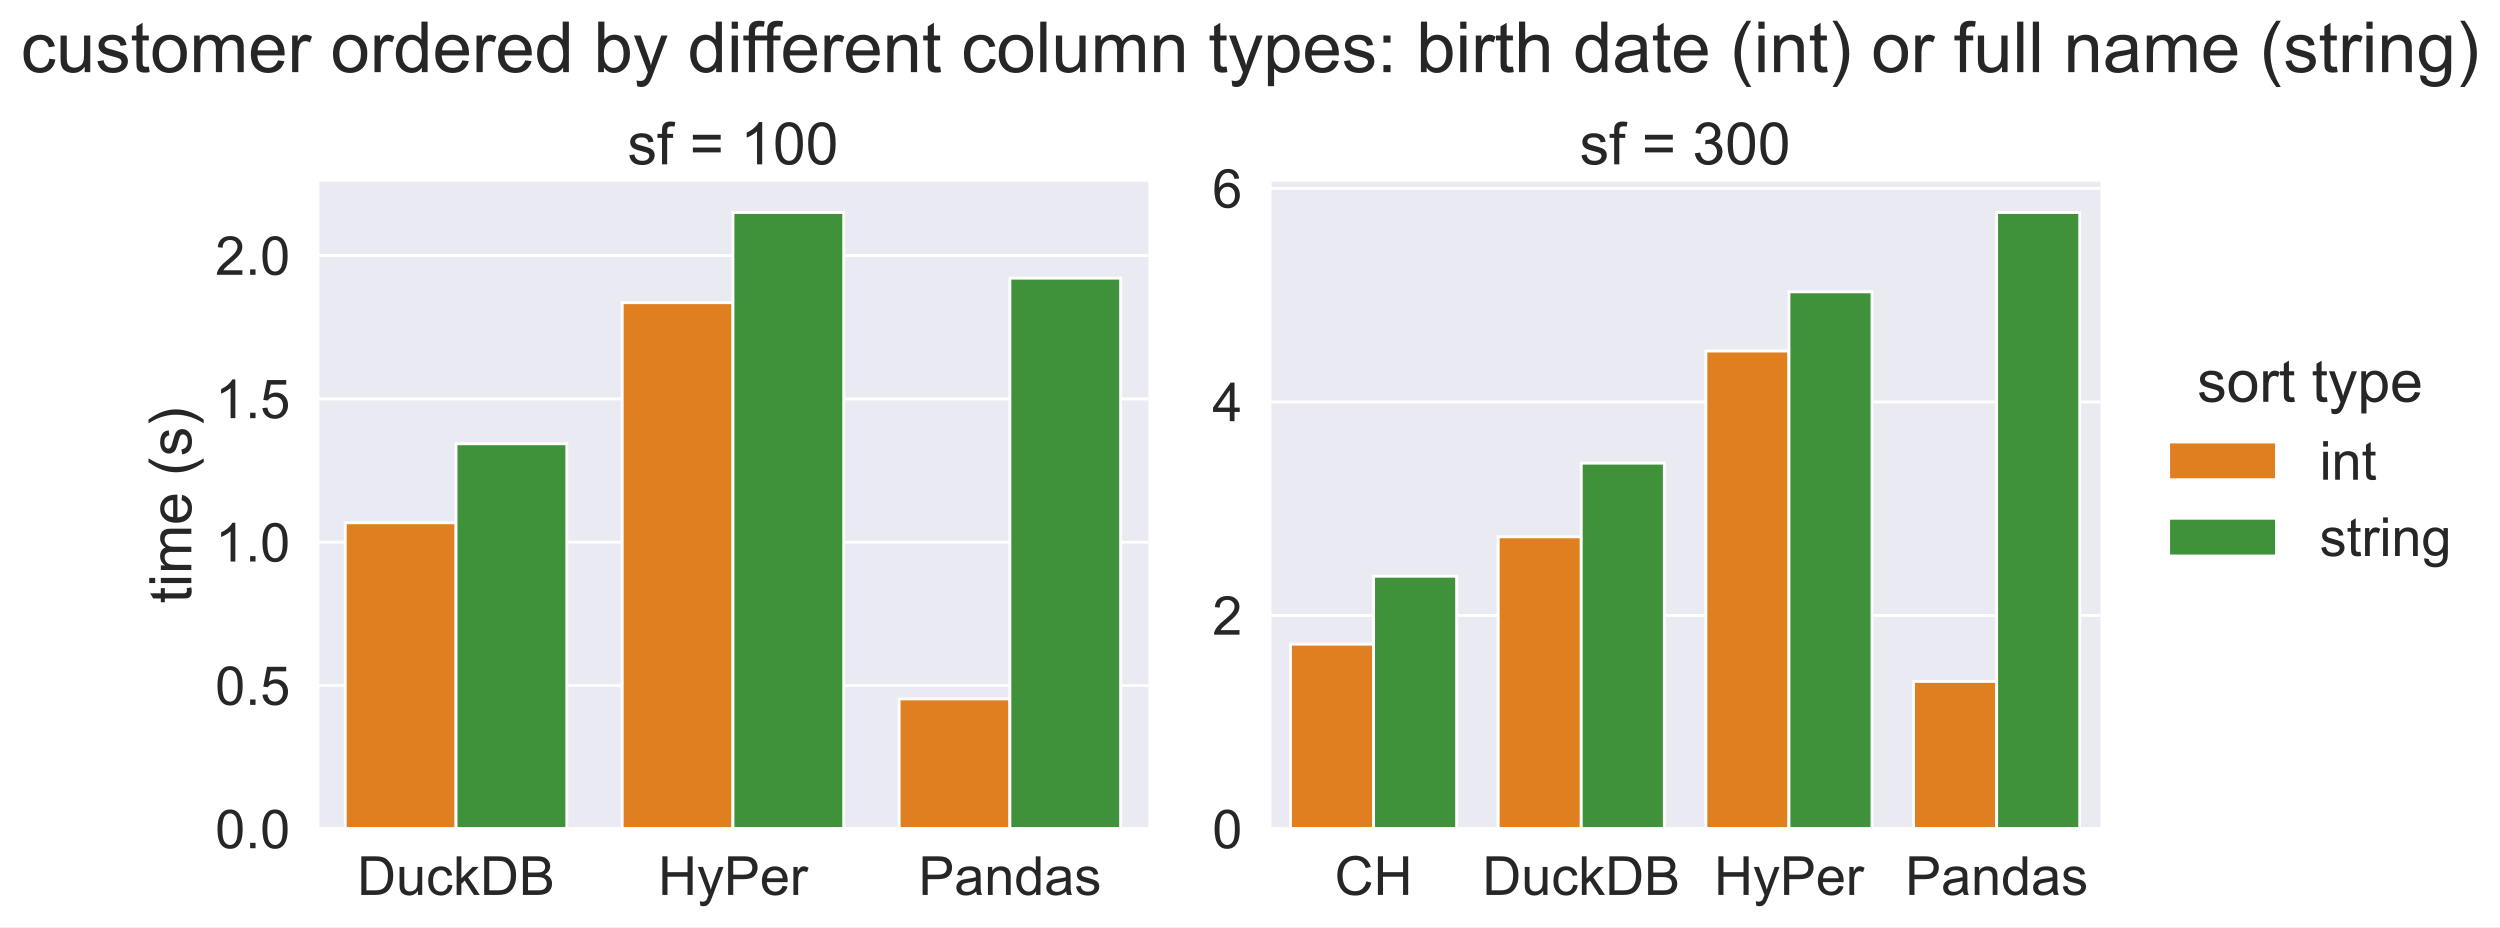
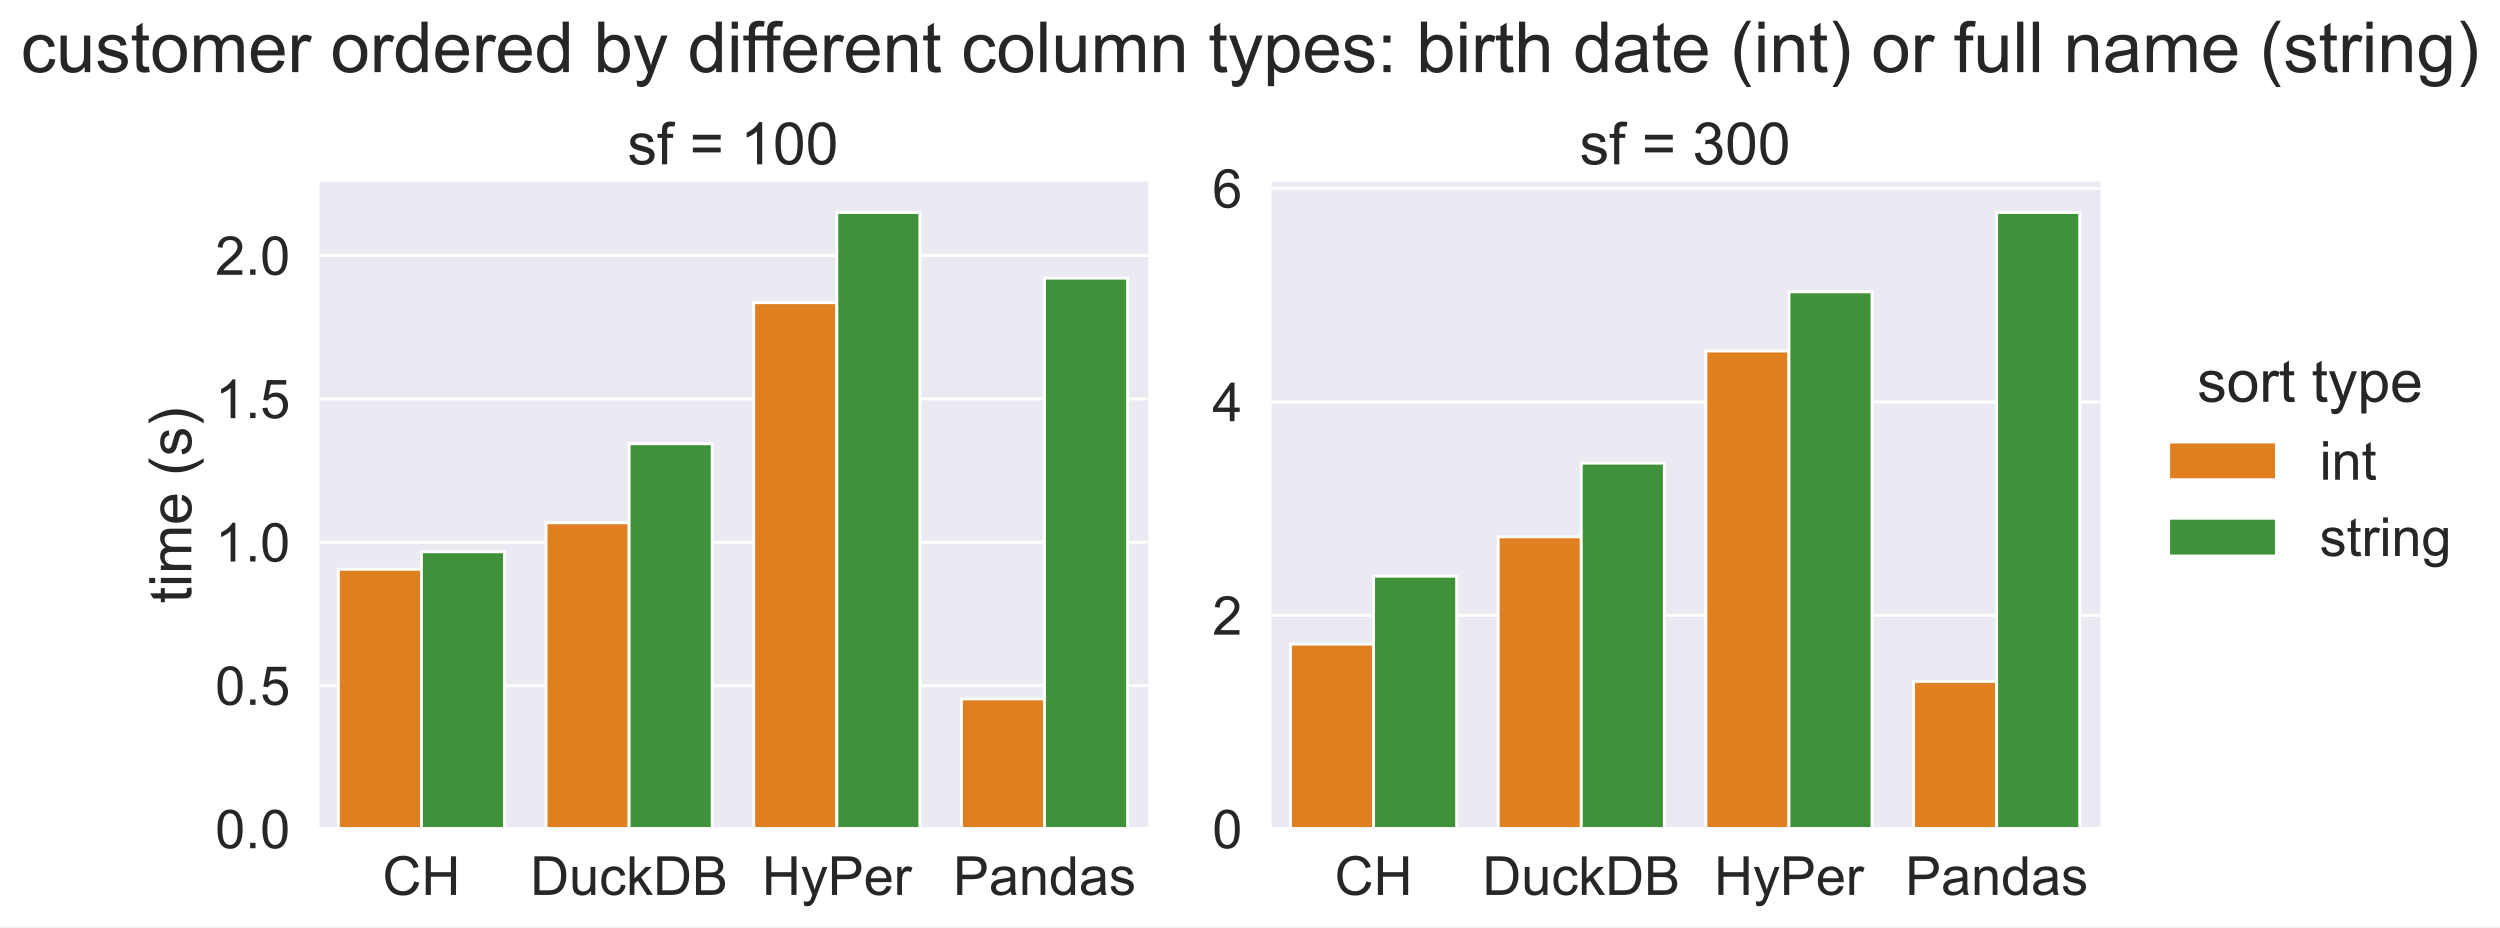
<svg xmlns="http://www.w3.org/2000/svg" xmlns:xlink="http://www.w3.org/1999/xlink" height="321.489pt" version="1.1" viewBox="0 0 866.989 321.489" width="866.989pt">
  <defs>
    <style type="text/css">*{stroke-linecap:butt;stroke-linejoin:round;}</style>
  </defs>
  <g id="figure_1">
    <g id="patch_1">
      <path d="M 0 321.489  L 866.989 321.489  L 866.989 0  L 0 0  z " style="fill:#ffffff;" />
    </g>
    <g id="axes_1">
      <g id="patch_2">
        <path d="M 110.137 287.468  L 398.238 287.468  L 398.238 63  L 110.137 63  z " style="fill:#eaeaf2;" />
      </g>
      <g id="matplotlib.axis_1">
        <g id="xtick_1">
          <g id="text_1">
-             <g style="fill:#262626;" transform="translate(123.863 310.3531)scale(0.187 -0.187)">
+             <g style="fill:#262626;" transform="translate(132.645 310.3531)scale(0.187 -0.187)">
+               <defs>
+                 <path d="M 3763 1606  L 4369 1453  Q 4178 706 3683 314  Q 3188 -78 2472 -78  Q 1731 -78 1267 223  Q 803 525 561 1097  Q 319 1669 319 2325  Q 319 3041 592 3573  Q 866 4106 1370 4382  Q 1875 4659 2481 4659  Q 3169 4659 3637 4309  Q 4106 3959 4291 3325  L 3694 3184  Q 3534 3684 3231 3912  Q 2928 4141 2469 4141  Q 1941 4141 1586 3887  Q 1231 3634 1087 3207  Q 944 2781 944 2328  Q 944 1744 1114 1308  Q 1284 872 1643 656  Q 2003 441 2422 441  Q 2931 441 3284 734  Q 3638 1028 3763 1606  z " id="ArialMT-43" transform="scale(0.015625)" />
+                 <path d="M 513 0  L 513 4581  L 1119 4581  L 1119 2700  L 3500 2700  L 3500 4581  L 4106 4581  L 4106 0  L 3500 0  L 3500 2159  L 1119 2159  L 1119 0  L 513 0  z " id="ArialMT-48" transform="scale(0.015625)" />
+               </defs>
+               <use xlink:href="#ArialMT-43" />
+               <use x="72.217" xlink:href="#ArialMT-48" />
+             </g>
+           </g>
+         </g>
+         <g id="xtick_2">
+           <g id="text_2">
+             <g style="fill:#262626;" transform="translate(183.8839 310.3531)scale(0.187 -0.187)">
              <defs>
                <path d="M 494 0  L 494 4581  L 2072 4581  Q 2606 4581 2888 4516  Q 3281 4425 3559 4188  Q 3922 3881 4101 3404  Q 4281 2928 4281 2316  Q 4281 1794 4159 1391  Q 4038 988 3847 723  Q 3656 459 3429 307  Q 3203 156 2883 78  Q 2563 0 2147 0  L 494 0  z M 1100 541  L 2078 541  Q 2531 541 2789 625  Q 3047 709 3200 863  Q 3416 1078 3536 1442  Q 3656 1806 3656 2325  Q 3656 3044 3420 3430  Q 3184 3816 2847 3947  Q 2603 4041 2063 4041  L 1100 4041  L 1100 541  z " id="ArialMT-44" transform="scale(0.015625)" />
                <path d="M 2597 0  L 2597 488  Q 2209 -75 1544 -75  Q 1250 -75 995 37  Q 741 150 617 320  Q 494 491 444 738  Q 409 903 409 1263  L 409 3319  L 972 3319  L 972 1478  Q 972 1038 1006 884  Q 1059 663 1231 536  Q 1403 409 1656 409  Q 1909 409 2131 539  Q 2353 669 2445 892  Q 2538 1116 2538 1541  L 2538 3319  L 3100 3319  L 3100 0  L 2597 0  z " id="ArialMT-75" transform="scale(0.015625)" />
                <path d="M 2588 1216  L 3141 1144  Q 3050 572 2676 248  Q 2303 -75 1759 -75  Q 1078 -75 664 370  Q 250 816 250 1647  Q 250 2184 428 2587  Q 606 2991 970 3192  Q 1334 3394 1763 3394  Q 2303 3394 2647 3120  Q 2991 2847 3088 2344  L 2541 2259  Q 2463 2594 2264 2762  Q 2066 2931 1784 2931  Q 1359 2931 1093 2626  Q 828 2322 828 1663  Q 828 994 1084 691  Q 1341 388 1753 388  Q 2084 388 2306 591  Q 2528 794 2588 1216  z " id="ArialMT-63" transform="scale(0.015625)" />
                <path d="M 425 0  L 425 4581  L 988 4581  L 988 1969  L 2319 3319  L 3047 3319  L 1778 2088  L 3175 0  L 2481 0  L 1384 1697  L 988 1316  L 988 0  L 425 0  z " id="ArialMT-6b" transform="scale(0.015625)" />
                <path d="M 469 0  L 469 4581  L 2188 4581  Q 2713 4581 3030 4442  Q 3347 4303 3526 4014  Q 3706 3725 3706 3409  Q 3706 3116 3547 2856  Q 3388 2597 3066 2438  Q 3481 2316 3704 2022  Q 3928 1728 3928 1328  Q 3928 1006 3792 729  Q 3656 453 3456 303  Q 3256 153 2954 76  Q 2653 0 2216 0  L 469 0  z M 1075 2656  L 2066 2656  Q 2469 2656 2644 2709  Q 2875 2778 2992 2937  Q 3109 3097 3109 3338  Q 3109 3566 3000 3739  Q 2891 3913 2687 3977  Q 2484 4041 1991 4041  L 1075 4041  L 1075 2656  z M 1075 541  L 2216 541  Q 2509 541 2628 563  Q 2838 600 2978 687  Q 3119 775 3209 942  Q 3300 1109 3300 1328  Q 3300 1584 3169 1773  Q 3038 1963 2805 2039  Q 2572 2116 2134 2116  L 1075 2116  L 1075 541  z " id="ArialMT-42" transform="scale(0.015625)" />
              </defs>
              <use xlink:href="#ArialMT-44" />
              <use x="72.217" xlink:href="#ArialMT-75" />
              <use x="127.832" xlink:href="#ArialMT-63" />
              <use x="177.832" xlink:href="#ArialMT-6b" />
              <use x="227.832" xlink:href="#ArialMT-44" />
              <use x="300.049" xlink:href="#ArialMT-42" />
            </g>
          </g>
        </g>
-         <g id="xtick_2">
-           <g id="text_2">
-             <g style="fill:#262626;" transform="translate(228.2106 310.3531)scale(0.187 -0.187)">
-               <defs>
-                 <path d="M 513 0  L 513 4581  L 1119 4581  L 1119 2700  L 3500 2700  L 3500 4581  L 4106 4581  L 4106 0  L 3500 0  L 3500 2159  L 1119 2159  L 1119 0  L 513 0  z " id="ArialMT-48" transform="scale(0.015625)" />
+         <g id="xtick_3">
+           <g id="text_3">
+             <g style="fill:#262626;" transform="translate(264.2231 310.3531)scale(0.187 -0.187)">
+               <defs>
                <path d="M 397 -1278  L 334 -750  Q 519 -800 656 -800  Q 844 -800 956 -737  Q 1069 -675 1141 -563  Q 1194 -478 1313 -144  Q 1328 -97 1363 -6  L 103 3319  L 709 3319  L 1400 1397  Q 1534 1031 1641 628  Q 1738 1016 1872 1384  L 2581 3319  L 3144 3319  L 1881 -56  Q 1678 -603 1566 -809  Q 1416 -1088 1222 -1217  Q 1028 -1347 759 -1347  Q 597 -1347 397 -1278  z " id="ArialMT-79" transform="scale(0.015625)" />
                <path d="M 494 0  L 494 4581  L 2222 4581  Q 2678 4581 2919 4538  Q 3256 4481 3484 4323  Q 3713 4166 3852 3881  Q 3991 3597 3991 3256  Q 3991 2672 3619 2267  Q 3247 1863 2275 1863  L 1100 1863  L 1100 0  L 494 0  z M 1100 2403  L 2284 2403  Q 2872 2403 3119 2622  Q 3366 2841 3366 3238  Q 3366 3525 3220 3729  Q 3075 3934 2838 4000  Q 2684 4041 2272 4041  L 1100 4041  L 1100 2403  z " id="ArialMT-50" transform="scale(0.015625)" />
                <path d="M 2694 1069  L 3275 997  Q 3138 488 2766 206  Q 2394 -75 1816 -75  Q 1088 -75 661 373  Q 234 822 234 1631  Q 234 2469 665 2931  Q 1097 3394 1784 3394  Q 2450 3394 2872 2941  Q 3294 2488 3294 1666  Q 3294 1616 3291 1516  L 816 1516  Q 847 969 1125 678  Q 1403 388 1819 388  Q 2128 388 2347 550  Q 2566 713 2694 1069  z M 847 1978  L 2700 1978  Q 2663 2397 2488 2606  Q 2219 2931 1791 2931  Q 1403 2931 1139 2672  Q 875 2413 847 1978  z " id="ArialMT-65" transform="scale(0.015625)" />
                <path d="M 416 0  L 416 3319  L 922 3319  L 922 2816  Q 1116 3169 1280 3281  Q 1444 3394 1641 3394  Q 1925 3394 2219 3213  L 2025 2691  Q 1819 2813 1613 2813  Q 1428 2813 1281 2702  Q 1134 2591 1072 2394  Q 978 2094 978 1738  L 978 0  L 416 0  z " id="ArialMT-72" transform="scale(0.015625)" />
              </defs>
              <use xlink:href="#ArialMT-48" />
              <use x="72.217" xlink:href="#ArialMT-79" />
              <use x="122.217" xlink:href="#ArialMT-50" />
              <use x="188.916" xlink:href="#ArialMT-65" />
              <use x="244.531" xlink:href="#ArialMT-72" />
            </g>
          </g>
        </g>
-         <g id="xtick_3">
-           <g id="text_3">
-             <g style="fill:#262626;" transform="translate(318.5113 310.3531)scale(0.187 -0.187)">
+         <g id="xtick_4">
+           <g id="text_4">
+             <g style="fill:#262626;" transform="translate(330.5155 310.3531)scale(0.187 -0.187)">
              <defs>
                <path d="M 2588 409  Q 2275 144 1986 34  Q 1697 -75 1366 -75  Q 819 -75 525 192  Q 231 459 231 875  Q 231 1119 342 1320  Q 453 1522 633 1644  Q 813 1766 1038 1828  Q 1203 1872 1538 1913  Q 2219 1994 2541 2106  Q 2544 2222 2544 2253  Q 2544 2597 2384 2738  Q 2169 2928 1744 2928  Q 1347 2928 1158 2789  Q 969 2650 878 2297  L 328 2372  Q 403 2725 575 2942  Q 747 3159 1072 3276  Q 1397 3394 1825 3394  Q 2250 3394 2515 3294  Q 2781 3194 2906 3042  Q 3031 2891 3081 2659  Q 3109 2516 3109 2141  L 3109 1391  Q 3109 606 3145 398  Q 3181 191 3288 0  L 2700 0  Q 2613 175 2588 409  z M 2541 1666  Q 2234 1541 1622 1453  Q 1275 1403 1131 1340  Q 988 1278 909 1158  Q 831 1038 831 891  Q 831 666 1001 516  Q 1172 366 1500 366  Q 1825 366 2078 508  Q 2331 650 2450 897  Q 2541 1088 2541 1459  L 2541 1666  z " id="ArialMT-61" transform="scale(0.015625)" />
                <path d="M 422 0  L 422 3319  L 928 3319  L 928 2847  Q 1294 3394 1984 3394  Q 2284 3394 2536 3286  Q 2788 3178 2913 3003  Q 3038 2828 3088 2588  Q 3119 2431 3119 2041  L 3119 0  L 2556 0  L 2556 2019  Q 2556 2363 2490 2533  Q 2425 2703 2258 2804  Q 2091 2906 1866 2906  Q 1506 2906 1245 2678  Q 984 2450 984 1813  L 984 0  L 422 0  z " id="ArialMT-6e" transform="scale(0.015625)" />
                <path d="M 2575 0  L 2575 419  Q 2259 -75 1647 -75  Q 1250 -75 917 144  Q 584 363 401 755  Q 219 1147 219 1656  Q 219 2153 384 2558  Q 550 2963 881 3178  Q 1213 3394 1622 3394  Q 1922 3394 2156 3267  Q 2391 3141 2538 2938  L 2538 4581  L 3097 4581  L 3097 0  L 2575 0  z M 797 1656  Q 797 1019 1065 703  Q 1334 388 1700 388  Q 2069 388 2326 689  Q 2584 991 2584 1609  Q 2584 2291 2321 2609  Q 2059 2928 1675 2928  Q 1300 2928 1048 2622  Q 797 2316 797 1656  z " id="ArialMT-64" transform="scale(0.015625)" />
                <path d="M 197 991  L 753 1078  Q 800 744 1014 566  Q 1228 388 1613 388  Q 2000 388 2187 545  Q 2375 703 2375 916  Q 2375 1106 2209 1216  Q 2094 1291 1634 1406  Q 1016 1563 777 1677  Q 538 1791 414 1992  Q 291 2194 291 2438  Q 291 2659 392 2848  Q 494 3038 669 3163  Q 800 3259 1026 3326  Q 1253 3394 1513 3394  Q 1903 3394 2198 3281  Q 2494 3169 2634 2976  Q 2775 2784 2828 2463  L 2278 2388  Q 2241 2644 2061 2787  Q 1881 2931 1553 2931  Q 1166 2931 1000 2803  Q 834 2675 834 2503  Q 834 2394 903 2306  Q 972 2216 1119 2156  Q 1203 2125 1616 2013  Q 2213 1853 2448 1751  Q 2684 1650 2818 1456  Q 2953 1263 2953 975  Q 2953 694 2789 445  Q 2625 197 2315 61  Q 2006 -75 1616 -75  Q 969 -75 630 194  Q 291 463 197 991  z " id="ArialMT-73" transform="scale(0.015625)" />
              </defs>
              <use xlink:href="#ArialMT-50" />
              <use x="66.699" xlink:href="#ArialMT-61" />
              <use x="122.314" xlink:href="#ArialMT-6e" />
              <use x="177.93" xlink:href="#ArialMT-64" />
              <use x="233.545" xlink:href="#ArialMT-61" />
              <use x="289.16" xlink:href="#ArialMT-73" />
            </g>
          </g>
        </g>
      </g>
      <g id="matplotlib.axis_2">
        <g id="ytick_1">
          <g id="line2d_1">
-             <path clip-path="url(#pada3cbbfa4)" d="M 110.137 287.468  L 398.238 287.468  " style="fill:none;stroke:#ffffff;stroke-linecap:round;" />
-           </g>
-           <g id="text_4">
+             <path clip-path="url(#pd363536209)" d="M 110.137 287.468  L 398.238 287.468  " style="fill:none;stroke:#ffffff;stroke-linecap:round;" />
+           </g>
+           <g id="text_5">
            <g style="fill:#262626;" transform="translate(74.64436 294.1606)scale(0.187 -0.187)">
              <defs>
                <path d="M 266 2259  Q 266 3072 433 3567  Q 600 4063 929 4331  Q 1259 4600 1759 4600  Q 2128 4600 2406 4451  Q 2684 4303 2865 4023  Q 3047 3744 3150 3342  Q 3253 2941 3253 2259  Q 3253 1453 3087 958  Q 2922 463 2592 192  Q 2263 -78 1759 -78  Q 1097 -78 719 397  Q 266 969 266 2259  z M 844 2259  Q 844 1131 1108 757  Q 1372 384 1759 384  Q 2147 384 2411 759  Q 2675 1134 2675 2259  Q 2675 3391 2411 3762  Q 2147 4134 1753 4134  Q 1366 4134 1134 3806  Q 844 3388 844 2259  z " id="ArialMT-30" transform="scale(0.015625)" />
                <path d="M 581 0  L 581 641  L 1222 641  L 1222 0  L 581 0  z " id="ArialMT-2e" transform="scale(0.015625)" />
              </defs>
              <use xlink:href="#ArialMT-30" />
              <use x="55.615" xlink:href="#ArialMT-2e" />
              <use x="83.398" xlink:href="#ArialMT-30" />
            </g>
          </g>
        </g>
        <g id="ytick_2">
          <g id="line2d_2">
-             <path clip-path="url(#pada3cbbfa4)" d="M 110.137 237.753  L 398.238 237.753  " style="fill:none;stroke:#ffffff;stroke-linecap:round;" />
-           </g>
-           <g id="text_5">
+             <path clip-path="url(#pd363536209)" d="M 110.137 237.753  L 398.238 237.753  " style="fill:none;stroke:#ffffff;stroke-linecap:round;" />
+           </g>
+           <g id="text_6">
            <g style="fill:#262626;" transform="translate(74.64436 244.4456)scale(0.187 -0.187)">
              <defs>
                <path d="M 266 1200  L 856 1250  Q 922 819 1161 601  Q 1400 384 1738 384  Q 2144 384 2425 690  Q 2706 997 2706 1503  Q 2706 1984 2436 2262  Q 2166 2541 1728 2541  Q 1456 2541 1237 2417  Q 1019 2294 894 2097  L 366 2166  L 809 4519  L 3088 4519  L 3088 3981  L 1259 3981  L 1013 2750  Q 1425 3038 1878 3038  Q 2478 3038 2890 2622  Q 3303 2206 3303 1553  Q 3303 931 2941 478  Q 2500 -78 1738 -78  Q 1113 -78 717 272  Q 322 622 266 1200  z " id="ArialMT-35" transform="scale(0.015625)" />
              </defs>
              <use xlink:href="#ArialMT-30" />
              <use x="55.615" xlink:href="#ArialMT-2e" />
              <use x="83.398" xlink:href="#ArialMT-35" />
            </g>
          </g>
        </g>
        <g id="ytick_3">
          <g id="line2d_3">
-             <path clip-path="url(#pada3cbbfa4)" d="M 110.137 188.038  L 398.238 188.038  " style="fill:none;stroke:#ffffff;stroke-linecap:round;" />
-           </g>
-           <g id="text_6">
+             <path clip-path="url(#pd363536209)" d="M 110.137 188.038  L 398.238 188.038  " style="fill:none;stroke:#ffffff;stroke-linecap:round;" />
+           </g>
+           <g id="text_7">
            <g style="fill:#262626;" transform="translate(74.64436 194.7307)scale(0.187 -0.187)">
              <defs>
                <path d="M 2384 0  L 1822 0  L 1822 3584  Q 1619 3391 1289 3197  Q 959 3003 697 2906  L 697 3450  Q 1169 3672 1522 3987  Q 1875 4303 2022 4600  L 2384 4600  L 2384 0  z " id="ArialMT-31" transform="scale(0.015625)" />
              </defs>
              <use xlink:href="#ArialMT-31" />
              <use x="55.615" xlink:href="#ArialMT-2e" />
              <use x="83.398" xlink:href="#ArialMT-30" />
            </g>
          </g>
        </g>
        <g id="ytick_4">
          <g id="line2d_4">
-             <path clip-path="url(#pada3cbbfa4)" d="M 110.137 138.323  L 398.238 138.323  " style="fill:none;stroke:#ffffff;stroke-linecap:round;" />
-           </g>
-           <g id="text_7">
+             <path clip-path="url(#pd363536209)" d="M 110.137 138.323  L 398.238 138.323  " style="fill:none;stroke:#ffffff;stroke-linecap:round;" />
+           </g>
+           <g id="text_8">
            <g style="fill:#262626;" transform="translate(74.64436 145.0158)scale(0.187 -0.187)">
              <use xlink:href="#ArialMT-31" />
              <use x="55.615" xlink:href="#ArialMT-2e" />
              <use x="83.398" xlink:href="#ArialMT-35" />
            </g>
          </g>
        </g>
        <g id="ytick_5">
          <g id="line2d_5">
-             <path clip-path="url(#pada3cbbfa4)" d="M 110.137 88.608  L 398.238 88.608  " style="fill:none;stroke:#ffffff;stroke-linecap:round;" />
-           </g>
-           <g id="text_8">
+             <path clip-path="url(#pd363536209)" d="M 110.137 88.608  L 398.238 88.608  " style="fill:none;stroke:#ffffff;stroke-linecap:round;" />
+           </g>
+           <g id="text_9">
            <g style="fill:#262626;" transform="translate(74.64436 95.30088)scale(0.187 -0.187)">
              <defs>
                <path d="M 3222 541  L 3222 0  L 194 0  Q 188 203 259 391  Q 375 700 629 1000  Q 884 1300 1366 1694  Q 2113 2306 2375 2664  Q 2638 3022 2638 3341  Q 2638 3675 2398 3904  Q 2159 4134 1775 4134  Q 1369 4134 1125 3890  Q 881 3647 878 3216  L 300 3275  Q 359 3922 746 4261  Q 1134 4600 1788 4600  Q 2447 4600 2831 4234  Q 3216 3869 3216 3328  Q 3216 3053 3103 2787  Q 2991 2522 2730 2228  Q 2469 1934 1863 1422  Q 1356 997 1212 845  Q 1069 694 975 541  L 3222 541  z " id="ArialMT-32" transform="scale(0.015625)" />
              </defs>
              <use xlink:href="#ArialMT-32" />
              <use x="55.615" xlink:href="#ArialMT-2e" />
              <use x="83.398" xlink:href="#ArialMT-30" />
            </g>
          </g>
        </g>
-         <g id="text_9">
+         <g id="text_10">
          <g style="fill:#262626;" transform="translate(66.35079 209.2287)rotate(-90)scale(0.204 -0.204)">
            <defs>
              <path d="M 1650 503  L 1731 6  Q 1494 -44 1306 -44  Q 1000 -44 831 53  Q 663 150 594 308  Q 525 466 525 972  L 525 2881  L 113 2881  L 113 3319  L 525 3319  L 525 4141  L 1084 4478  L 1084 3319  L 1650 3319  L 1650 2881  L 1084 2881  L 1084 941  Q 1084 700 1114 631  Q 1144 563 1211 522  Q 1278 481 1403 481  Q 1497 481 1650 503  z " id="ArialMT-74" transform="scale(0.015625)" />
              <path d="M 425 3934  L 425 4581  L 988 4581  L 988 3934  L 425 3934  z M 425 0  L 425 3319  L 988 3319  L 988 0  L 425 0  z " id="ArialMT-69" transform="scale(0.015625)" />
              <path d="M 422 0  L 422 3319  L 925 3319  L 925 2853  Q 1081 3097 1340 3245  Q 1600 3394 1931 3394  Q 2300 3394 2536 3241  Q 2772 3088 2869 2813  Q 3263 3394 3894 3394  Q 4388 3394 4653 3120  Q 4919 2847 4919 2278  L 4919 0  L 4359 0  L 4359 2091  Q 4359 2428 4304 2576  Q 4250 2725 4106 2815  Q 3963 2906 3769 2906  Q 3419 2906 3187 2673  Q 2956 2441 2956 1928  L 2956 0  L 2394 0  L 2394 2156  Q 2394 2531 2256 2718  Q 2119 2906 1806 2906  Q 1569 2906 1367 2781  Q 1166 2656 1075 2415  Q 984 2175 984 1722  L 984 0  L 422 0  z " id="ArialMT-6d" transform="scale(0.015625)" />
              <path id="ArialMT-20" transform="scale(0.015625)" />
              <path d="M 1497 -1347  Q 1031 -759 709 28  Q 388 816 388 1659  Q 388 2403 628 3084  Q 909 3875 1497 4659  L 1900 4659  Q 1522 4009 1400 3731  Q 1209 3300 1100 2831  Q 966 2247 966 1656  Q 966 153 1900 -1347  L 1497 -1347  z " id="ArialMT-28" transform="scale(0.015625)" />
              <path d="M 791 -1347  L 388 -1347  Q 1322 153 1322 1656  Q 1322 2244 1188 2822  Q 1081 3291 891 3722  Q 769 4003 388 4659  L 791 4659  Q 1378 3875 1659 3084  Q 1900 2403 1900 1659  Q 1900 816 1576 28  Q 1253 -759 791 -1347  z " id="ArialMT-29" transform="scale(0.015625)" />
            </defs>
            <use xlink:href="#ArialMT-74" />
            <use x="27.783" xlink:href="#ArialMT-69" />
            <use x="50" xlink:href="#ArialMT-6d" />
            <use x="133.301" xlink:href="#ArialMT-65" />
            <use x="188.916" xlink:href="#ArialMT-20" />
            <use x="216.699" xlink:href="#ArialMT-28" />
            <use x="250" xlink:href="#ArialMT-73" />
            <use x="300" xlink:href="#ArialMT-29" />
          </g>
        </g>
      </g>
      <g id="patch_3">
-         <path clip-path="url(#pada3cbbfa4)" d="M 119.741 287.468  L 158.154 287.468  L 158.154 181.29  L 119.741 181.29  z " style="fill:#df7f20;stroke:#ffffff;stroke-linejoin:miter;" />
+         <path clip-path="url(#pd363536209)" d="M 117.34 287.468  L 146.15 287.468  L 146.15 197.433  L 117.34 197.433  z " style="fill:#df7f20;stroke:#ffffff;stroke-linejoin:miter;" />
      </g>
      <g id="patch_4">
-         <path clip-path="url(#pada3cbbfa4)" d="M 215.774 287.468  L 254.188 287.468  L 254.188 104.961  L 215.774 104.961  z " style="fill:#df7f20;stroke:#ffffff;stroke-linejoin:miter;" />
+         <path clip-path="url(#pd363536209)" d="M 189.365 287.468  L 218.175 287.468  L 218.175 181.29  L 189.365 181.29  z " style="fill:#df7f20;stroke:#ffffff;stroke-linejoin:miter;" />
      </g>
      <g id="patch_5">
-         <path clip-path="url(#pada3cbbfa4)" d="M 311.808 287.468  L 350.221 287.468  L 350.221 242.374  L 311.808 242.374  z " style="fill:#df7f20;stroke:#ffffff;stroke-linejoin:miter;" />
+         <path clip-path="url(#pd363536209)" d="M 261.39 287.468  L 290.2 287.468  L 290.2 104.961  L 261.39 104.961  z " style="fill:#df7f20;stroke:#ffffff;stroke-linejoin:miter;" />
      </g>
      <g id="patch_6">
-         <path clip-path="url(#pada3cbbfa4)" d="M 158.154 287.468  L 196.567 287.468  L 196.567 153.887  L 158.154 153.887  z " style="fill:#40923a;stroke:#ffffff;stroke-linejoin:miter;" />
+         <path clip-path="url(#pd363536209)" d="M 333.415 287.468  L 362.225 287.468  L 362.225 242.374  L 333.415 242.374  z " style="fill:#df7f20;stroke:#ffffff;stroke-linejoin:miter;" />
      </g>
      <g id="patch_7">
-         <path clip-path="url(#pada3cbbfa4)" d="M 254.188 287.468  L 292.601 287.468  L 292.601 73.689  L 254.188 73.689  z " style="fill:#40923a;stroke:#ffffff;stroke-linejoin:miter;" />
+         <path clip-path="url(#pd363536209)" d="M 146.15 287.468  L 174.96 287.468  L 174.96 191.342  L 146.15 191.342  z " style="fill:#40923a;stroke:#ffffff;stroke-linejoin:miter;" />
      </g>
      <g id="patch_8">
-         <path clip-path="url(#pada3cbbfa4)" d="M 350.221 287.468  L 388.634 287.468  L 388.634 96.454  L 350.221 96.454  z " style="fill:#40923a;stroke:#ffffff;stroke-linejoin:miter;" />
+         <path clip-path="url(#pd363536209)" d="M 218.175 287.468  L 246.985 287.468  L 246.985 153.887  L 218.175 153.887  z " style="fill:#40923a;stroke:#ffffff;stroke-linejoin:miter;" />
+       </g>
+       <g id="patch_9">
+         <path clip-path="url(#pd363536209)" d="M 290.2 287.468  L 319.01 287.468  L 319.01 73.689  L 290.2 73.689  z " style="fill:#40923a;stroke:#ffffff;stroke-linejoin:miter;" />
+       </g>
+       <g id="patch_10">
+         <path clip-path="url(#pd363536209)" d="M 362.225 287.468  L 391.035 287.468  L 391.035 96.454  L 362.225 96.454  z " style="fill:#40923a;stroke:#ffffff;stroke-linejoin:miter;" />
      </g>
      <g id="line2d_6">
-         <path clip-path="url(#pada3cbbfa4)" style="fill:none;stroke:#424242;stroke-linecap:round;stroke-width:2.7;" />
+         <path clip-path="url(#pd363536209)" style="fill:none;stroke:#424242;stroke-linecap:round;stroke-width:2.7;" />
      </g>
      <g id="line2d_7">
-         <path clip-path="url(#pada3cbbfa4)" style="fill:none;stroke:#424242;stroke-linecap:round;stroke-width:2.7;" />
+         <path clip-path="url(#pd363536209)" style="fill:none;stroke:#424242;stroke-linecap:round;stroke-width:2.7;" />
      </g>
      <g id="line2d_8">
-         <path clip-path="url(#pada3cbbfa4)" style="fill:none;stroke:#424242;stroke-linecap:round;stroke-width:2.7;" />
+         <path clip-path="url(#pd363536209)" style="fill:none;stroke:#424242;stroke-linecap:round;stroke-width:2.7;" />
      </g>
      <g id="line2d_9">
-         <path clip-path="url(#pada3cbbfa4)" style="fill:none;stroke:#424242;stroke-linecap:round;stroke-width:2.7;" />
+         <path clip-path="url(#pd363536209)" style="fill:none;stroke:#424242;stroke-linecap:round;stroke-width:2.7;" />
      </g>
      <g id="line2d_10">
-         <path clip-path="url(#pada3cbbfa4)" style="fill:none;stroke:#424242;stroke-linecap:round;stroke-width:2.7;" />
+         <path clip-path="url(#pd363536209)" style="fill:none;stroke:#424242;stroke-linecap:round;stroke-width:2.7;" />
      </g>
      <g id="line2d_11">
-         <path clip-path="url(#pada3cbbfa4)" style="fill:none;stroke:#424242;stroke-linecap:round;stroke-width:2.7;" />
-       </g>
-       <g id="patch_9">
+         <path clip-path="url(#pd363536209)" style="fill:none;stroke:#424242;stroke-linecap:round;stroke-width:2.7;" />
+       </g>
+       <g id="line2d_12">
+         <path clip-path="url(#pd363536209)" style="fill:none;stroke:#424242;stroke-linecap:round;stroke-width:2.7;" />
+       </g>
+       <g id="line2d_13">
+         <path clip-path="url(#pd363536209)" style="fill:none;stroke:#424242;stroke-linecap:round;stroke-width:2.7;" />
+       </g>
+       <g id="patch_11">
        <path d="M 110.137 287.468  L 110.137 63  " style="fill:none;stroke:#ffffff;stroke-linecap:square;stroke-linejoin:miter;stroke-width:1.25;" />
      </g>
-       <g id="patch_10">
+       <g id="patch_12">
        <path d="M 110.137 287.468  L 398.238 287.468  " style="fill:none;stroke:#ffffff;stroke-linecap:square;stroke-linejoin:miter;stroke-width:1.25;" />
      </g>
-       <g id="text_10">
+       <g id="text_11">
        <g style="fill:#262626;" transform="translate(217.6126 57)scale(0.204 -0.204)">
          <defs>
            <path d="M 556 0  L 556 2881  L 59 2881  L 59 3319  L 556 3319  L 556 3672  Q 556 4006 616 4169  Q 697 4388 901 4523  Q 1106 4659 1475 4659  Q 1713 4659 2000 4603  L 1916 4113  Q 1741 4144 1584 4144  Q 1328 4144 1222 4034  Q 1116 3925 1116 3625  L 1116 3319  L 1763 3319  L 1763 2881  L 1116 2881  L 1116 0  L 556 0  z " id="ArialMT-66" transform="scale(0.015625)" />
            <path d="M 3381 2694  L 356 2694  L 356 3219  L 3381 3219  L 3381 2694  z M 3381 1303  L 356 1303  L 356 1828  L 3381 1828  L 3381 1303  z " id="ArialMT-3d" transform="scale(0.015625)" />
          </defs>
          <use xlink:href="#ArialMT-73" />
          <use x="50" xlink:href="#ArialMT-66" />
          <use x="77.783" xlink:href="#ArialMT-20" />
          <use x="105.566" xlink:href="#ArialMT-3d" />
          <use x="163.965" xlink:href="#ArialMT-20" />
          <use x="191.748" xlink:href="#ArialMT-31" />
          <use x="247.363" xlink:href="#ArialMT-30" />
          <use x="302.979" xlink:href="#ArialMT-30" />
        </g>
      </g>
    </g>
    <g id="axes_2">
-       <g id="patch_11">
+       <g id="patch_13">
        <path d="M 440.337 287.468  L 728.437 287.468  L 728.437 63  L 440.337 63  z " style="fill:#eaeaf2;" />
      </g>
      <g id="matplotlib.axis_3">
-         <g id="xtick_4">
-           <g id="text_11">
+         <g id="xtick_5">
+           <g id="text_12">
            <g style="fill:#262626;" transform="translate(462.8447 310.3531)scale(0.187 -0.187)">
-               <defs>
-                 <path d="M 3763 1606  L 4369 1453  Q 4178 706 3683 314  Q 3188 -78 2472 -78  Q 1731 -78 1267 223  Q 803 525 561 1097  Q 319 1669 319 2325  Q 319 3041 592 3573  Q 866 4106 1370 4382  Q 1875 4659 2481 4659  Q 3169 4659 3637 4309  Q 4106 3959 4291 3325  L 3694 3184  Q 3534 3684 3231 3912  Q 2928 4141 2469 4141  Q 1941 4141 1586 3887  Q 1231 3634 1087 3207  Q 944 2781 944 2328  Q 944 1744 1114 1308  Q 1284 872 1643 656  Q 2003 441 2422 441  Q 2931 441 3284 734  Q 3638 1028 3763 1606  z " id="ArialMT-43" transform="scale(0.015625)" />
-               </defs>
              <use xlink:href="#ArialMT-43" />
              <use x="72.217" xlink:href="#ArialMT-48" />
            </g>
          </g>
        </g>
-         <g id="xtick_5">
-           <g id="text_12">
+         <g id="xtick_6">
+           <g id="text_13">
            <g style="fill:#262626;" transform="translate(514.0835 310.3531)scale(0.187 -0.187)">
              <use xlink:href="#ArialMT-44" />
              <use x="72.217" xlink:href="#ArialMT-75" />
              <use x="127.832" xlink:href="#ArialMT-63" />
              <use x="177.832" xlink:href="#ArialMT-6b" />
              <use x="227.832" xlink:href="#ArialMT-44" />
              <use x="300.049" xlink:href="#ArialMT-42" />
            </g>
          </g>
        </g>
-         <g id="xtick_6">
-           <g id="text_13">
+         <g id="xtick_7">
+           <g id="text_14">
            <g style="fill:#262626;" transform="translate(594.4228 310.3531)scale(0.187 -0.187)">
              <use xlink:href="#ArialMT-48" />
              <use x="72.217" xlink:href="#ArialMT-79" />
              <use x="122.217" xlink:href="#ArialMT-50" />
              <use x="188.916" xlink:href="#ArialMT-65" />
              <use x="244.531" xlink:href="#ArialMT-72" />
            </g>
          </g>
        </g>
-         <g id="xtick_7">
-           <g id="text_14">
+         <g id="xtick_8">
+           <g id="text_15">
            <g style="fill:#262626;" transform="translate(660.7152 310.3531)scale(0.187 -0.187)">
              <use xlink:href="#ArialMT-50" />
              <use x="66.699" xlink:href="#ArialMT-61" />
              <use x="122.314" xlink:href="#ArialMT-6e" />
              <use x="177.93" xlink:href="#ArialMT-64" />
              <use x="233.545" xlink:href="#ArialMT-61" />
              <use x="289.16" xlink:href="#ArialMT-73" />
            </g>
          </g>
        </g>
      </g>
      <g id="matplotlib.axis_4">
        <g id="ytick_6">
-           <g id="line2d_12">
-             <path clip-path="url(#p505ef6b01e)" d="M 440.337 287.468  L 728.437 287.468  " style="fill:none;stroke:#ffffff;stroke-linecap:round;" />
-           </g>
-           <g id="text_15">
+           <g id="line2d_14">
+             <path clip-path="url(#pa68770f5e7)" d="M 440.337 287.468  L 728.437 287.468  " style="fill:none;stroke:#ffffff;stroke-linecap:round;" />
+           </g>
+           <g id="text_16">
            <g style="fill:#262626;" transform="translate(420.4381 294.1606)scale(0.187 -0.187)">
              <use xlink:href="#ArialMT-30" />
            </g>
          </g>
        </g>
        <g id="ytick_7">
-           <g id="line2d_13">
-             <path clip-path="url(#p505ef6b01e)" d="M 440.337 213.418  L 728.437 213.418  " style="fill:none;stroke:#ffffff;stroke-linecap:round;" />
-           </g>
-           <g id="text_16">
+           <g id="line2d_15">
+             <path clip-path="url(#pa68770f5e7)" d="M 440.337 213.418  L 728.437 213.418  " style="fill:none;stroke:#ffffff;stroke-linecap:round;" />
+           </g>
+           <g id="text_17">
            <g style="fill:#262626;" transform="translate(420.4381 220.1106)scale(0.187 -0.187)">
              <use xlink:href="#ArialMT-32" />
            </g>
          </g>
        </g>
        <g id="ytick_8">
-           <g id="line2d_14">
-             <path clip-path="url(#p505ef6b01e)" d="M 440.337 139.368  L 728.437 139.368  " style="fill:none;stroke:#ffffff;stroke-linecap:round;" />
-           </g>
-           <g id="text_17">
+           <g id="line2d_16">
+             <path clip-path="url(#pa68770f5e7)" d="M 440.337 139.368  L 728.437 139.368  " style="fill:none;stroke:#ffffff;stroke-linecap:round;" />
+           </g>
+           <g id="text_18">
            <g style="fill:#262626;" transform="translate(420.4381 146.0607)scale(0.187 -0.187)">
              <defs>
                <path d="M 2069 0  L 2069 1097  L 81 1097  L 81 1613  L 2172 4581  L 2631 4581  L 2631 1613  L 3250 1613  L 3250 1097  L 2631 1097  L 2631 0  L 2069 0  z M 2069 1613  L 2069 3678  L 634 1613  L 2069 1613  z " id="ArialMT-34" transform="scale(0.015625)" />
              </defs>
              <use xlink:href="#ArialMT-34" />
            </g>
          </g>
        </g>
        <g id="ytick_9">
-           <g id="line2d_15">
-             <path clip-path="url(#p505ef6b01e)" d="M 440.337 65.318  L 728.437 65.318  " style="fill:none;stroke:#ffffff;stroke-linecap:round;" />
-           </g>
-           <g id="text_18">
+           <g id="line2d_17">
+             <path clip-path="url(#pa68770f5e7)" d="M 440.337 65.318  L 728.437 65.318  " style="fill:none;stroke:#ffffff;stroke-linecap:round;" />
+           </g>
+           <g id="text_19">
            <g style="fill:#262626;" transform="translate(420.4381 72.01083)scale(0.187 -0.187)">
              <defs>
                <path d="M 3184 3459  L 2625 3416  Q 2550 3747 2413 3897  Q 2184 4138 1850 4138  Q 1581 4138 1378 3988  Q 1113 3794 959 3422  Q 806 3050 800 2363  Q 1003 2672 1297 2822  Q 1591 2972 1913 2972  Q 2475 2972 2870 2558  Q 3266 2144 3266 1488  Q 3266 1056 3080 686  Q 2894 316 2569 119  Q 2244 -78 1831 -78  Q 1128 -78 684 439  Q 241 956 241 2144  Q 241 3472 731 4075  Q 1159 4600 1884 4600  Q 2425 4600 2770 4297  Q 3116 3994 3184 3459  z M 888 1484  Q 888 1194 1011 928  Q 1134 663 1356 523  Q 1578 384 1822 384  Q 2178 384 2434 671  Q 2691 959 2691 1453  Q 2691 1928 2437 2201  Q 2184 2475 1800 2475  Q 1419 2475 1153 2201  Q 888 1928 888 1484  z " id="ArialMT-36" transform="scale(0.015625)" />
              </defs>
              <use xlink:href="#ArialMT-36" />
            </g>
          </g>
        </g>
      </g>
-       <g id="patch_12">
-         <path clip-path="url(#p505ef6b01e)" d="M 447.54 287.468  L 476.35 287.468  L 476.35 223.386  L 447.54 223.386  z " style="fill:#df7f20;stroke:#ffffff;stroke-linejoin:miter;" />
-       </g>
-       <g id="patch_13">
-         <path clip-path="url(#p505ef6b01e)" d="M 519.565 287.468  L 548.375 287.468  L 548.375 186.163  L 519.565 186.163  z " style="fill:#df7f20;stroke:#ffffff;stroke-linejoin:miter;" />
-       </g>
      <g id="patch_14">
-         <path clip-path="url(#p505ef6b01e)" d="M 591.59 287.468  L 620.4 287.468  L 620.4 121.727  L 591.59 121.727  z " style="fill:#df7f20;stroke:#ffffff;stroke-linejoin:miter;" />
+         <path clip-path="url(#pa68770f5e7)" d="M 447.54 287.468  L 476.35 287.468  L 476.35 223.386  L 447.54 223.386  z " style="fill:#df7f20;stroke:#ffffff;stroke-linejoin:miter;" />
      </g>
      <g id="patch_15">
-         <path clip-path="url(#p505ef6b01e)" d="M 663.615 287.468  L 692.425 287.468  L 692.425 236.307  L 663.615 236.307  z " style="fill:#df7f20;stroke:#ffffff;stroke-linejoin:miter;" />
+         <path clip-path="url(#pa68770f5e7)" d="M 519.565 287.468  L 548.375 287.468  L 548.375 186.163  L 519.565 186.163  z " style="fill:#df7f20;stroke:#ffffff;stroke-linejoin:miter;" />
      </g>
      <g id="patch_16">
-         <path clip-path="url(#p505ef6b01e)" d="M 476.35 287.468  L 505.16 287.468  L 505.16 199.843  L 476.35 199.843  z " style="fill:#40923a;stroke:#ffffff;stroke-linejoin:miter;" />
+         <path clip-path="url(#pa68770f5e7)" d="M 591.59 287.468  L 620.4 287.468  L 620.4 121.727  L 591.59 121.727  z " style="fill:#df7f20;stroke:#ffffff;stroke-linejoin:miter;" />
      </g>
      <g id="patch_17">
-         <path clip-path="url(#p505ef6b01e)" d="M 548.375 287.468  L 577.185 287.468  L 577.185 160.626  L 548.375 160.626  z " style="fill:#40923a;stroke:#ffffff;stroke-linejoin:miter;" />
+         <path clip-path="url(#pa68770f5e7)" d="M 663.615 287.468  L 692.425 287.468  L 692.425 236.307  L 663.615 236.307  z " style="fill:#df7f20;stroke:#ffffff;stroke-linejoin:miter;" />
      </g>
      <g id="patch_18">
-         <path clip-path="url(#p505ef6b01e)" d="M 620.4 287.468  L 649.21 287.468  L 649.21 101.204  L 620.4 101.204  z " style="fill:#40923a;stroke:#ffffff;stroke-linejoin:miter;" />
+         <path clip-path="url(#pa68770f5e7)" d="M 476.35 287.468  L 505.16 287.468  L 505.16 199.843  L 476.35 199.843  z " style="fill:#40923a;stroke:#ffffff;stroke-linejoin:miter;" />
      </g>
      <g id="patch_19">
-         <path clip-path="url(#p505ef6b01e)" d="M 692.425 287.468  L 721.235 287.468  L 721.235 73.689  L 692.425 73.689  z " style="fill:#40923a;stroke:#ffffff;stroke-linejoin:miter;" />
-       </g>
-       <g id="line2d_16">
-         <path clip-path="url(#p505ef6b01e)" style="fill:none;stroke:#424242;stroke-linecap:round;stroke-width:2.7;" />
-       </g>
-       <g id="line2d_17">
-         <path clip-path="url(#p505ef6b01e)" style="fill:none;stroke:#424242;stroke-linecap:round;stroke-width:2.7;" />
+         <path clip-path="url(#pa68770f5e7)" d="M 548.375 287.468  L 577.185 287.468  L 577.185 160.626  L 548.375 160.626  z " style="fill:#40923a;stroke:#ffffff;stroke-linejoin:miter;" />
+       </g>
+       <g id="patch_20">
+         <path clip-path="url(#pa68770f5e7)" d="M 620.4 287.468  L 649.21 287.468  L 649.21 101.204  L 620.4 101.204  z " style="fill:#40923a;stroke:#ffffff;stroke-linejoin:miter;" />
+       </g>
+       <g id="patch_21">
+         <path clip-path="url(#pa68770f5e7)" d="M 692.425 287.468  L 721.235 287.468  L 721.235 73.689  L 692.425 73.689  z " style="fill:#40923a;stroke:#ffffff;stroke-linejoin:miter;" />
      </g>
      <g id="line2d_18">
-         <path clip-path="url(#p505ef6b01e)" style="fill:none;stroke:#424242;stroke-linecap:round;stroke-width:2.7;" />
+         <path clip-path="url(#pa68770f5e7)" style="fill:none;stroke:#424242;stroke-linecap:round;stroke-width:2.7;" />
      </g>
      <g id="line2d_19">
-         <path clip-path="url(#p505ef6b01e)" style="fill:none;stroke:#424242;stroke-linecap:round;stroke-width:2.7;" />
+         <path clip-path="url(#pa68770f5e7)" style="fill:none;stroke:#424242;stroke-linecap:round;stroke-width:2.7;" />
      </g>
      <g id="line2d_20">
-         <path clip-path="url(#p505ef6b01e)" style="fill:none;stroke:#424242;stroke-linecap:round;stroke-width:2.7;" />
+         <path clip-path="url(#pa68770f5e7)" style="fill:none;stroke:#424242;stroke-linecap:round;stroke-width:2.7;" />
      </g>
      <g id="line2d_21">
-         <path clip-path="url(#p505ef6b01e)" style="fill:none;stroke:#424242;stroke-linecap:round;stroke-width:2.7;" />
+         <path clip-path="url(#pa68770f5e7)" style="fill:none;stroke:#424242;stroke-linecap:round;stroke-width:2.7;" />
      </g>
      <g id="line2d_22">
-         <path clip-path="url(#p505ef6b01e)" style="fill:none;stroke:#424242;stroke-linecap:round;stroke-width:2.7;" />
+         <path clip-path="url(#pa68770f5e7)" style="fill:none;stroke:#424242;stroke-linecap:round;stroke-width:2.7;" />
      </g>
      <g id="line2d_23">
-         <path clip-path="url(#p505ef6b01e)" style="fill:none;stroke:#424242;stroke-linecap:round;stroke-width:2.7;" />
-       </g>
-       <g id="patch_20">
+         <path clip-path="url(#pa68770f5e7)" style="fill:none;stroke:#424242;stroke-linecap:round;stroke-width:2.7;" />
+       </g>
+       <g id="line2d_24">
+         <path clip-path="url(#pa68770f5e7)" style="fill:none;stroke:#424242;stroke-linecap:round;stroke-width:2.7;" />
+       </g>
+       <g id="line2d_25">
+         <path clip-path="url(#pa68770f5e7)" style="fill:none;stroke:#424242;stroke-linecap:round;stroke-width:2.7;" />
+       </g>
+       <g id="patch_22">
        <path d="M 440.337 287.468  L 440.337 63  " style="fill:none;stroke:#ffffff;stroke-linecap:square;stroke-linejoin:miter;stroke-width:1.25;" />
      </g>
-       <g id="patch_21">
+       <g id="patch_23">
        <path d="M 440.337 287.468  L 728.437 287.468  " style="fill:none;stroke:#ffffff;stroke-linecap:square;stroke-linejoin:miter;stroke-width:1.25;" />
      </g>
-       <g id="text_19">
+       <g id="text_20">
        <g style="fill:#262626;" transform="translate(547.8122 57)scale(0.204 -0.204)">
          <defs>
            <path d="M 269 1209  L 831 1284  Q 928 806 1161 595  Q 1394 384 1728 384  Q 2125 384 2398 659  Q 2672 934 2672 1341  Q 2672 1728 2419 1979  Q 2166 2231 1775 2231  Q 1616 2231 1378 2169  L 1441 2663  Q 1497 2656 1531 2656  Q 1891 2656 2178 2843  Q 2466 3031 2466 3422  Q 2466 3731 2256 3934  Q 2047 4138 1716 4138  Q 1388 4138 1169 3931  Q 950 3725 888 3313  L 325 3413  Q 428 3978 793 4289  Q 1159 4600 1703 4600  Q 2078 4600 2393 4439  Q 2709 4278 2876 4000  Q 3044 3722 3044 3409  Q 3044 3113 2884 2869  Q 2725 2625 2413 2481  Q 2819 2388 3044 2092  Q 3269 1797 3269 1353  Q 3269 753 2831 336  Q 2394 -81 1725 -81  Q 1122 -81 723 278  Q 325 638 269 1209  z " id="ArialMT-33" transform="scale(0.015625)" />
          </defs>
          <use xlink:href="#ArialMT-73" />
          <use x="50" xlink:href="#ArialMT-66" />
          <use x="77.783" xlink:href="#ArialMT-20" />
          <use x="105.566" xlink:href="#ArialMT-3d" />
          <use x="163.965" xlink:href="#ArialMT-20" />
          <use x="191.748" xlink:href="#ArialMT-33" />
          <use x="247.363" xlink:href="#ArialMT-30" />
          <use x="302.979" xlink:href="#ArialMT-30" />
        </g>
      </g>
    </g>
-     <g id="text_20">
+     <g id="text_21">
      <g style="fill:#262626;" transform="translate(7.2 25.02068)scale(0.2448 -0.2448)">
        <defs>
          <path d="M 213 1659  Q 213 2581 725 3025  Q 1153 3394 1769 3394  Q 2453 3394 2887 2945  Q 3322 2497 3322 1706  Q 3322 1066 3130 698  Q 2938 331 2570 128  Q 2203 -75 1769 -75  Q 1072 -75 642 372  Q 213 819 213 1659  z M 791 1659  Q 791 1022 1069 705  Q 1347 388 1769 388  Q 2188 388 2466 706  Q 2744 1025 2744 1678  Q 2744 2294 2464 2611  Q 2184 2928 1769 2928  Q 1347 2928 1069 2612  Q 791 2297 791 1659  z " id="ArialMT-6f" transform="scale(0.015625)" />
          <path d="M 941 0  L 419 0  L 419 4581  L 981 4581  L 981 2947  Q 1338 3394 1891 3394  Q 2197 3394 2470 3270  Q 2744 3147 2920 2923  Q 3097 2700 3197 2384  Q 3297 2069 3297 1709  Q 3297 856 2875 390  Q 2453 -75 1863 -75  Q 1275 -75 941 416  L 941 0  z M 934 1684  Q 934 1088 1097 822  Q 1363 388 1816 388  Q 2184 388 2453 708  Q 2722 1028 2722 1663  Q 2722 2313 2464 2622  Q 2206 2931 1841 2931  Q 1472 2931 1203 2611  Q 934 2291 934 1684  z " id="ArialMT-62" transform="scale(0.015625)" />
          <path d="M 409 0  L 409 4581  L 972 4581  L 972 0  L 409 0  z " id="ArialMT-6c" transform="scale(0.015625)" />
          <path d="M 422 -1272  L 422 3319  L 934 3319  L 934 2888  Q 1116 3141 1344 3267  Q 1572 3394 1897 3394  Q 2322 3394 2647 3175  Q 2972 2956 3137 2557  Q 3303 2159 3303 1684  Q 3303 1175 3120 767  Q 2938 359 2589 142  Q 2241 -75 1856 -75  Q 1575 -75 1351 44  Q 1128 163 984 344  L 984 -1272  L 422 -1272  z M 931 1641  Q 931 1000 1190 694  Q 1450 388 1819 388  Q 2194 388 2461 705  Q 2728 1022 2728 1688  Q 2728 2322 2467 2637  Q 2206 2953 1844 2953  Q 1484 2953 1207 2617  Q 931 2281 931 1641  z " id="ArialMT-70" transform="scale(0.015625)" />
          <path d="M 578 2678  L 578 3319  L 1219 3319  L 1219 2678  L 578 2678  z M 578 0  L 578 641  L 1219 641  L 1219 0  L 578 0  z " id="ArialMT-3a" transform="scale(0.015625)" />
          <path d="M 422 0  L 422 4581  L 984 4581  L 984 2938  Q 1378 3394 1978 3394  Q 2347 3394 2619 3248  Q 2891 3103 3008 2847  Q 3125 2591 3125 2103  L 3125 0  L 2563 0  L 2563 2103  Q 2563 2525 2380 2717  Q 2197 2909 1863 2909  Q 1613 2909 1392 2779  Q 1172 2650 1078 2428  Q 984 2206 984 1816  L 984 0  L 422 0  z " id="ArialMT-68" transform="scale(0.015625)" />
          <path d="M 319 -275  L 866 -356  Q 900 -609 1056 -725  Q 1266 -881 1628 -881  Q 2019 -881 2231 -725  Q 2444 -569 2519 -288  Q 2563 -116 2559 434  Q 2191 0 1641 0  Q 956 0 581 494  Q 206 988 206 1678  Q 206 2153 378 2554  Q 550 2956 876 3175  Q 1203 3394 1644 3394  Q 2231 3394 2613 2919  L 2613 3319  L 3131 3319  L 3131 450  Q 3131 -325 2973 -648  Q 2816 -972 2473 -1159  Q 2131 -1347 1631 -1347  Q 1038 -1347 672 -1080  Q 306 -813 319 -275  z M 784 1719  Q 784 1066 1043 766  Q 1303 466 1694 466  Q 2081 466 2343 764  Q 2606 1063 2606 1700  Q 2606 2309 2336 2618  Q 2066 2928 1684 2928  Q 1309 2928 1046 2623  Q 784 2319 784 1719  z " id="ArialMT-67" transform="scale(0.015625)" />
        </defs>
        <use xlink:href="#ArialMT-63" />
        <use x="50" xlink:href="#ArialMT-75" />
        <use x="105.615" xlink:href="#ArialMT-73" />
        <use x="155.615" xlink:href="#ArialMT-74" />
        <use x="183.398" xlink:href="#ArialMT-6f" />
        <use x="239.014" xlink:href="#ArialMT-6d" />
        <use x="322.314" xlink:href="#ArialMT-65" />
        <use x="377.93" xlink:href="#ArialMT-72" />
        <use x="411.23" xlink:href="#ArialMT-20" />
        <use x="439.014" xlink:href="#ArialMT-6f" />
        <use x="494.629" xlink:href="#ArialMT-72" />
        <use x="527.93" xlink:href="#ArialMT-64" />
        <use x="583.545" xlink:href="#ArialMT-65" />
        <use x="639.16" xlink:href="#ArialMT-72" />
        <use x="672.461" xlink:href="#ArialMT-65" />
        <use x="728.076" xlink:href="#ArialMT-64" />
        <use x="783.691" xlink:href="#ArialMT-20" />
        <use x="811.475" xlink:href="#ArialMT-62" />
        <use x="867.09" xlink:href="#ArialMT-79" />
        <use x="917.09" xlink:href="#ArialMT-20" />
        <use x="944.873" xlink:href="#ArialMT-64" />
        <use x="1000.488" xlink:href="#ArialMT-69" />
        <use x="1022.705" xlink:href="#ArialMT-66" />
        <use x="1048.738" xlink:href="#ArialMT-66" />
        <use x="1076.521" xlink:href="#ArialMT-65" />
        <use x="1132.137" xlink:href="#ArialMT-72" />
        <use x="1165.438" xlink:href="#ArialMT-65" />
        <use x="1221.053" xlink:href="#ArialMT-6e" />
        <use x="1276.668" xlink:href="#ArialMT-74" />
        <use x="1304.451" xlink:href="#ArialMT-20" />
        <use x="1332.234" xlink:href="#ArialMT-63" />
        <use x="1382.234" xlink:href="#ArialMT-6f" />
        <use x="1437.85" xlink:href="#ArialMT-6c" />
        <use x="1460.066" xlink:href="#ArialMT-75" />
        <use x="1515.682" xlink:href="#ArialMT-6d" />
        <use x="1598.982" xlink:href="#ArialMT-6e" />
        <use x="1654.598" xlink:href="#ArialMT-20" />
        <use x="1682.381" xlink:href="#ArialMT-74" />
        <use x="1710.164" xlink:href="#ArialMT-79" />
        <use x="1760.164" xlink:href="#ArialMT-70" />
        <use x="1815.779" xlink:href="#ArialMT-65" />
        <use x="1871.395" xlink:href="#ArialMT-73" />
        <use x="1921.395" xlink:href="#ArialMT-3a" />
        <use x="1949.178" xlink:href="#ArialMT-20" />
        <use x="1976.961" xlink:href="#ArialMT-62" />
        <use x="2032.576" xlink:href="#ArialMT-69" />
        <use x="2054.793" xlink:href="#ArialMT-72" />
        <use x="2088.094" xlink:href="#ArialMT-74" />
        <use x="2115.877" xlink:href="#ArialMT-68" />
        <use x="2171.492" xlink:href="#ArialMT-20" />
        <use x="2199.275" xlink:href="#ArialMT-64" />
        <use x="2254.891" xlink:href="#ArialMT-61" />
        <use x="2310.506" xlink:href="#ArialMT-74" />
        <use x="2338.289" xlink:href="#ArialMT-65" />
        <use x="2393.904" xlink:href="#ArialMT-20" />
        <use x="2421.688" xlink:href="#ArialMT-28" />
        <use x="2454.988" xlink:href="#ArialMT-69" />
        <use x="2477.205" xlink:href="#ArialMT-6e" />
        <use x="2532.82" xlink:href="#ArialMT-74" />
        <use x="2560.604" xlink:href="#ArialMT-29" />
        <use x="2593.904" xlink:href="#ArialMT-20" />
        <use x="2621.688" xlink:href="#ArialMT-6f" />
        <use x="2677.303" xlink:href="#ArialMT-72" />
        <use x="2710.604" xlink:href="#ArialMT-20" />
        <use x="2738.387" xlink:href="#ArialMT-66" />
        <use x="2766.17" xlink:href="#ArialMT-75" />
        <use x="2821.785" xlink:href="#ArialMT-6c" />
        <use x="2844.002" xlink:href="#ArialMT-6c" />
        <use x="2866.219" xlink:href="#ArialMT-20" />
        <use x="2894.002" xlink:href="#ArialMT-6e" />
        <use x="2949.617" xlink:href="#ArialMT-61" />
        <use x="3005.232" xlink:href="#ArialMT-6d" />
        <use x="3088.533" xlink:href="#ArialMT-65" />
        <use x="3144.148" xlink:href="#ArialMT-20" />
        <use x="3171.932" xlink:href="#ArialMT-28" />
        <use x="3205.232" xlink:href="#ArialMT-73" />
        <use x="3255.232" xlink:href="#ArialMT-74" />
        <use x="3283.016" xlink:href="#ArialMT-72" />
        <use x="3316.316" xlink:href="#ArialMT-69" />
        <use x="3338.533" xlink:href="#ArialMT-6e" />
        <use x="3394.148" xlink:href="#ArialMT-67" />
        <use x="3449.764" xlink:href="#ArialMT-29" />
      </g>
    </g>
    <g id="legend_1">
-       <g id="text_21">
+       <g id="text_22">
        <g style="fill:#262626;" transform="translate(762.0027 139.3373)scale(0.204 -0.204)">
          <use xlink:href="#ArialMT-73" />
          <use x="50" xlink:href="#ArialMT-6f" />
          <use x="105.615" xlink:href="#ArialMT-72" />
          <use x="138.916" xlink:href="#ArialMT-74" />
          <use x="166.699" xlink:href="#ArialMT-20" />
          <use x="194.482" xlink:href="#ArialMT-74" />
          <use x="222.266" xlink:href="#ArialMT-79" />
          <use x="272.266" xlink:href="#ArialMT-70" />
          <use x="327.881" xlink:href="#ArialMT-65" />
        </g>
      </g>
-       <g id="patch_22">
+       <g id="patch_24">
        <path d="M 752.074 166.366  L 789.474 166.366  L 789.474 153.276  L 752.074 153.276  z " style="fill:#df7f20;stroke:#ffffff;stroke-linejoin:miter;" />
      </g>
-       <g id="text_22">
+       <g id="text_23">
        <g style="fill:#262626;" transform="translate(804.4343 166.366)scale(0.187 -0.187)">
          <use xlink:href="#ArialMT-69" />
          <use x="22.217" xlink:href="#ArialMT-6e" />
          <use x="77.832" xlink:href="#ArialMT-74" />
        </g>
      </g>
-       <g id="patch_23">
+       <g id="patch_25">
        <path d="M 752.074 192.818  L 789.474 192.818  L 789.474 179.728  L 752.074 179.728  z " style="fill:#40923a;stroke:#ffffff;stroke-linejoin:miter;" />
      </g>
-       <g id="text_23">
+       <g id="text_24">
        <g style="fill:#262626;" transform="translate(804.4343 192.8177)scale(0.187 -0.187)">
          <use xlink:href="#ArialMT-73" />
          <use x="50" xlink:href="#ArialMT-74" />
          <use x="77.783" xlink:href="#ArialMT-72" />
          <use x="111.084" xlink:href="#ArialMT-69" />
          <use x="133.301" xlink:href="#ArialMT-6e" />
          <use x="188.916" xlink:href="#ArialMT-67" />
        </g>
      </g>
    </g>
  </g>
  <defs>
-     <clipPath id="pada3cbbfa4">
+     <clipPath id="pd363536209">
      <rect height="224.468" width="288.1" x="110.137" y="63" />
    </clipPath>
-     <clipPath id="p505ef6b01e">
+     <clipPath id="pa68770f5e7">
      <rect height="224.468" width="288.1" x="440.337" y="63" />
    </clipPath>
  </defs>
</svg>
